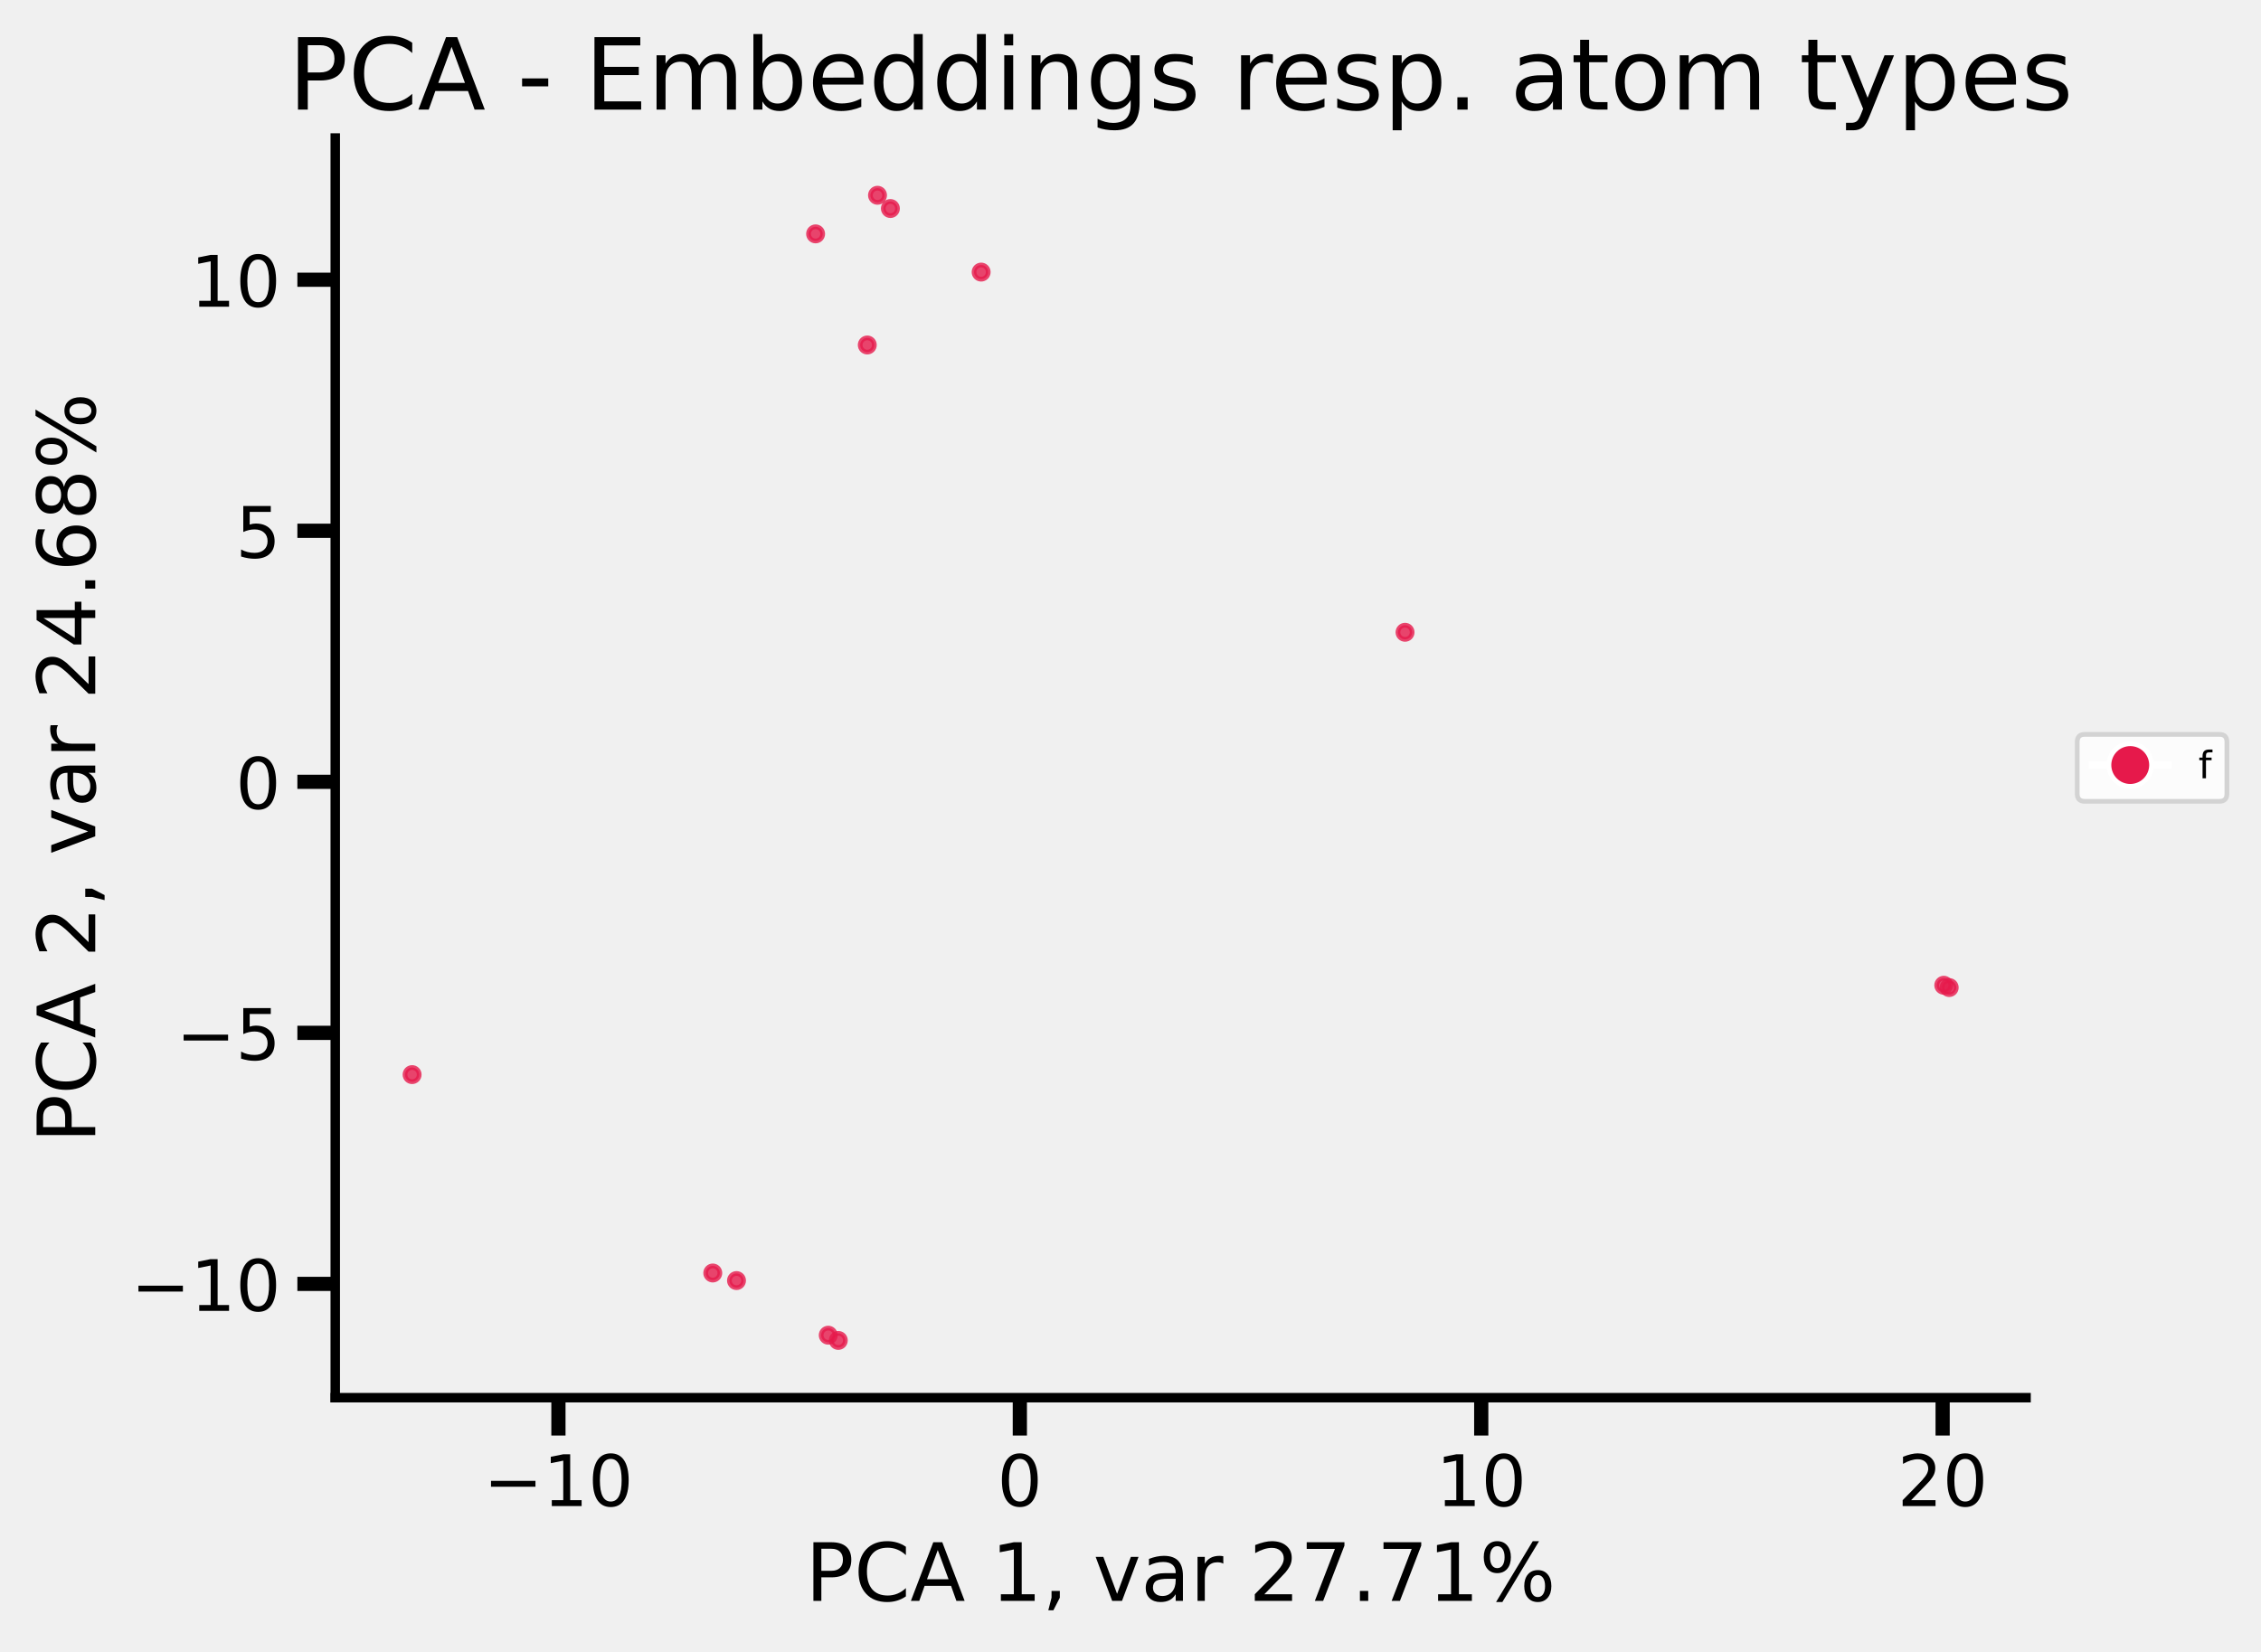
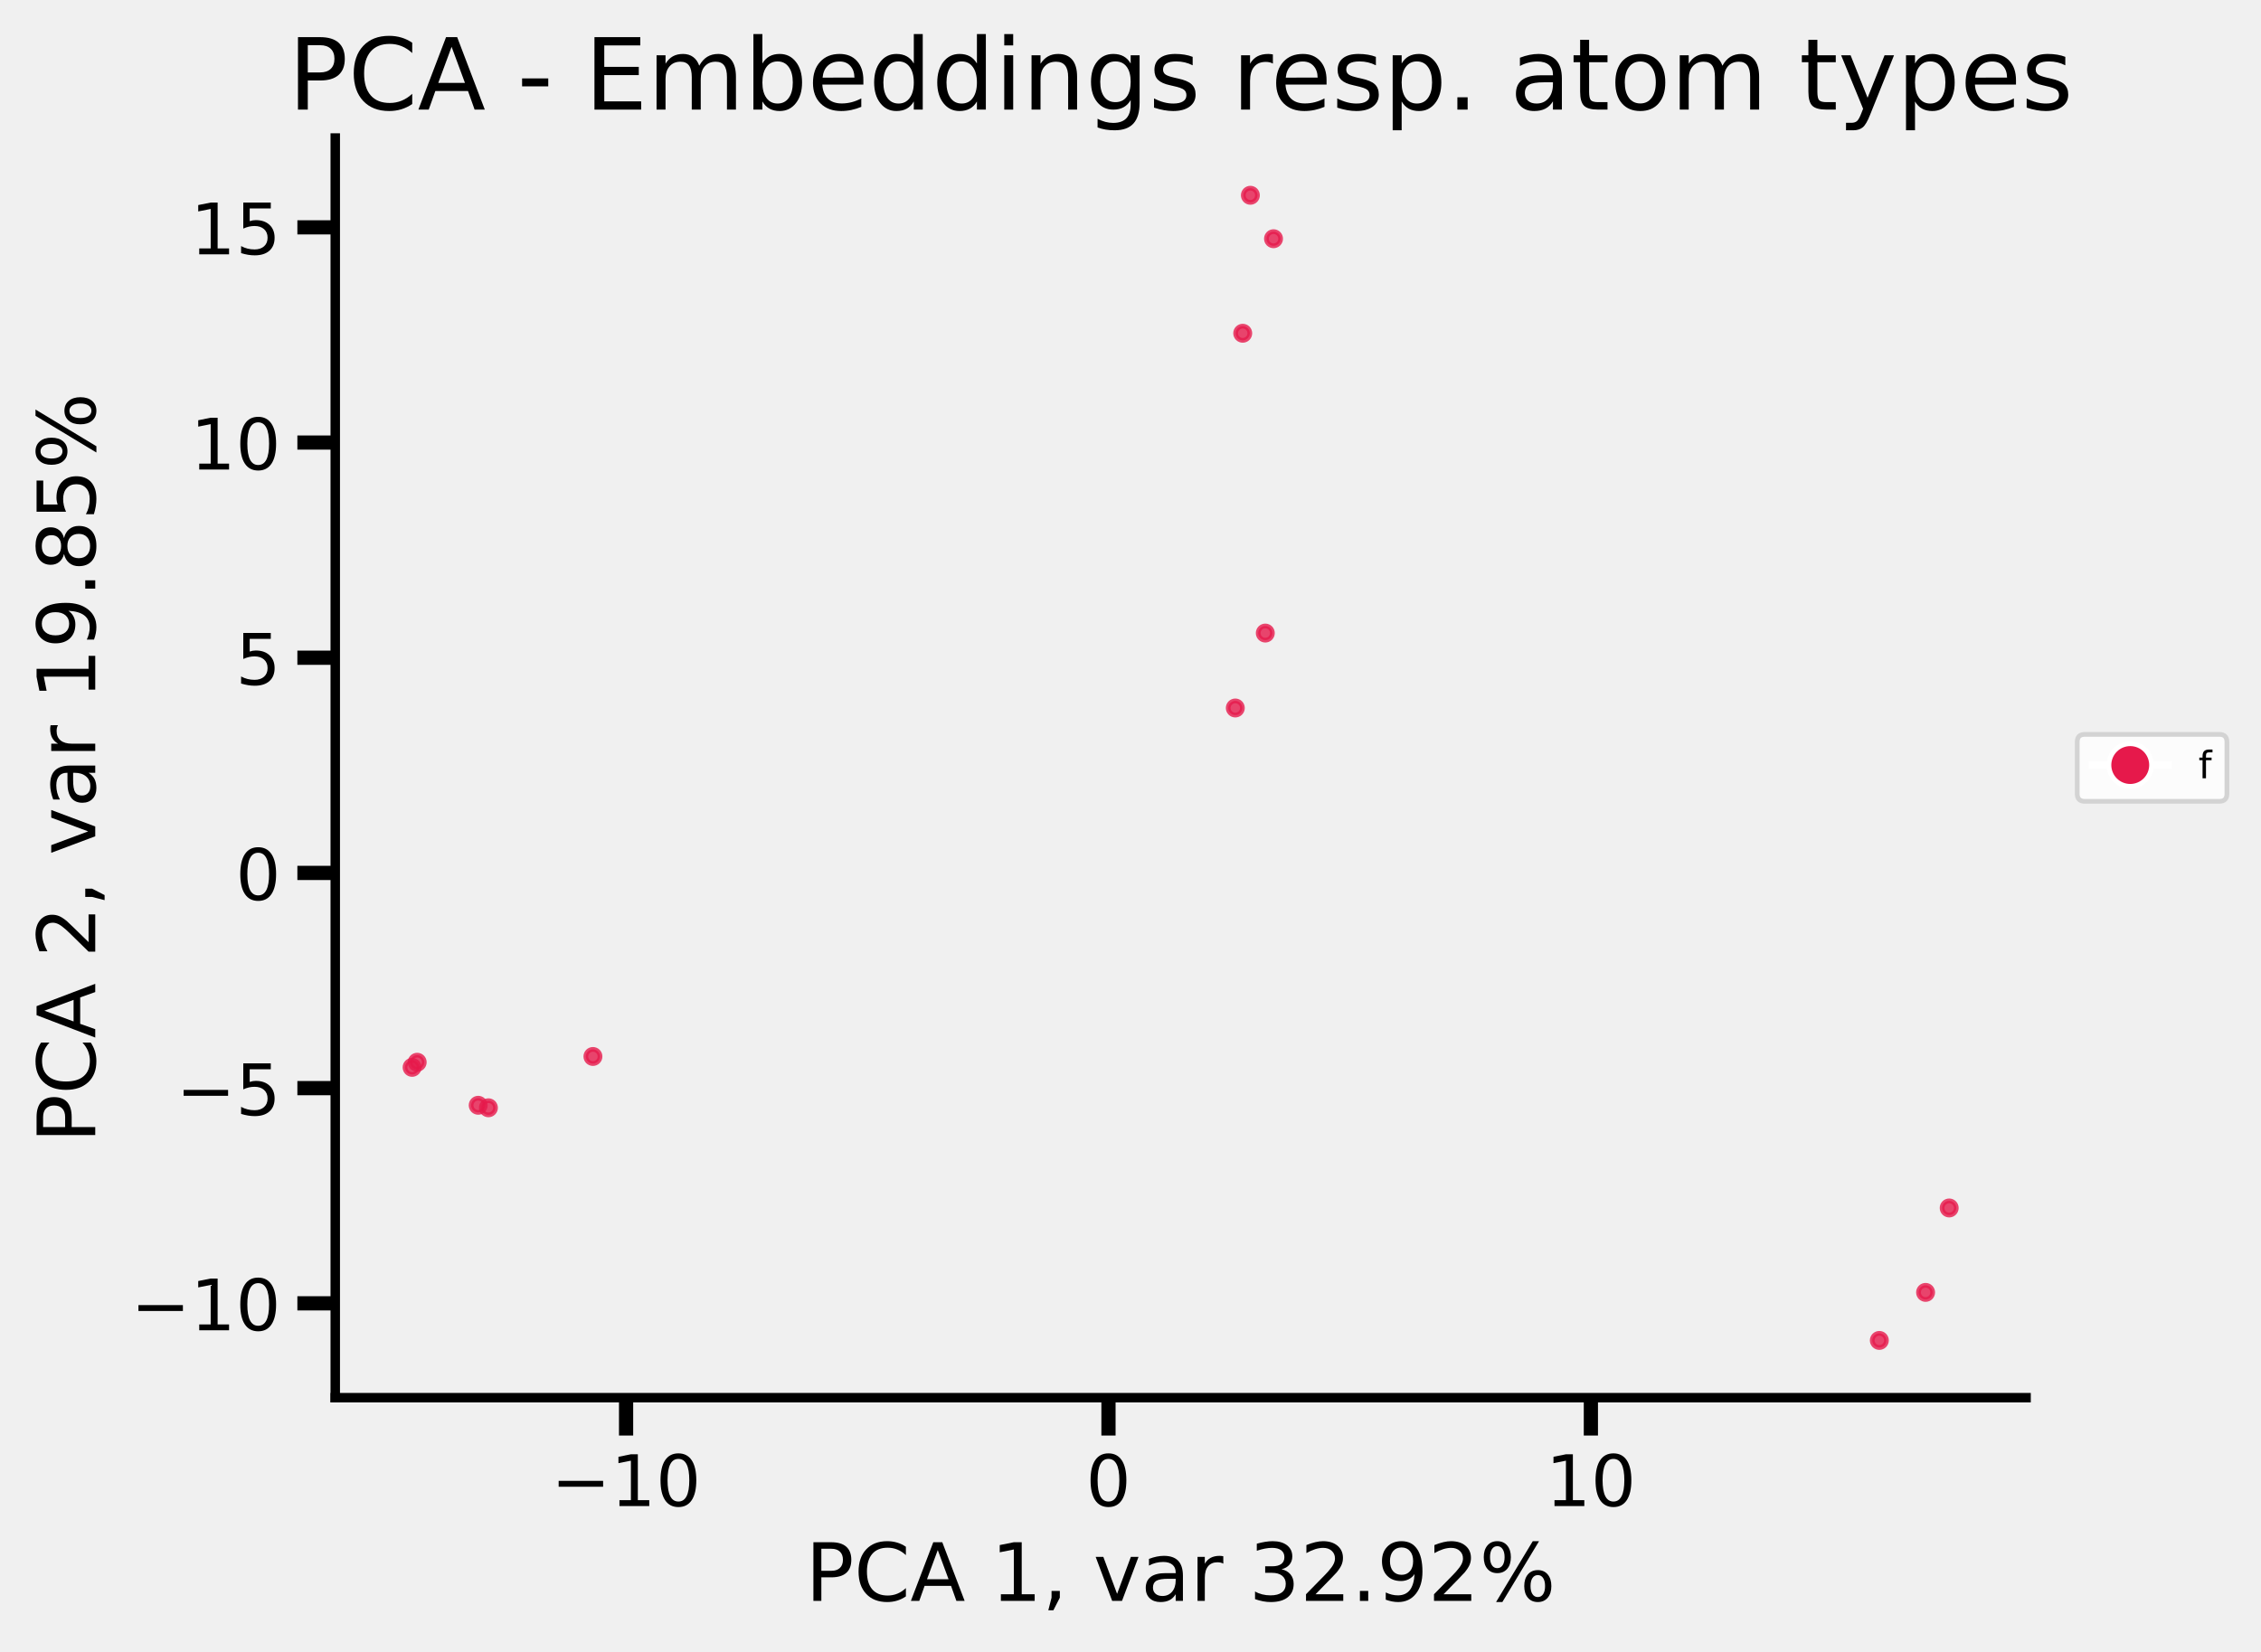
<svg xmlns="http://www.w3.org/2000/svg" xmlns:xlink="http://www.w3.org/1999/xlink" width="477.555pt" height="348.939pt" viewBox="0 0 477.555 348.939" version="1.1">
  <defs>
    <style type="text/css">*{stroke-linejoin: round; stroke-linecap: butt}</style>
  </defs>
  <g id="figure_1">
    <g id="patch_1">
      <path d="M 0 348.939  L 477.555 348.939  L 477.555 -0  L 0 -0  L 0 348.939  z " style="fill: none" />
    </g>
    <g id="axes_1">
      <g id="patch_2">
        <path d="M 70.81 295.269  L 427.93 295.269  L 427.93 29.157  L 70.81 29.157  L 70.81 295.269  z " style="fill: none" />
      </g>
      <g id="PathCollection_1">
        <defs>
-           <path id="C0_0_a0adb0c48f" d="M 0 1.5  C 0.398 1.5 0.779 1.342 1.061 1.061  C 1.342 0.779 1.5 0.398 1.5 -0  C 1.5 -0.398 1.342 -0.779 1.061 -1.061  C 0.779 -1.342 0.398 -1.5 0 -1.5  C -0.398 -1.5 -0.779 -1.342 -1.061 -1.061  C -1.342 -0.779 -1.5 -0.398 -1.5 0  C -1.5 0.398 -1.342 0.779 -1.061 1.061  C -0.779 1.342 -0.398 1.5 0 1.5  z " />
+           <path id="C0_0_93920f20cc" d="M 0 1.5  C 0.398 1.5 0.779 1.342 1.061 1.061  C 1.342 0.779 1.5 0.398 1.5 -0  C 1.5 -0.398 1.342 -0.779 1.061 -1.061  C 0.779 -1.342 0.398 -1.5 0 -1.5  C -0.398 -1.5 -0.779 -1.342 -1.061 -1.061  C -1.342 -0.779 -1.5 -0.398 -1.5 0  C -1.5 0.398 -1.342 0.779 -1.061 1.061  C -0.779 1.342 -0.398 1.5 0 1.5  z " />
        </defs>
-         <g clip-path="url(#p33f10578da)">
-           <use xlink:href="#C0_0_a0adb0c48f" x="185.342" y="41.253" style="fill: #e6194b; fill-opacity: 0.8; stroke: #e6194b; stroke-opacity: 0.8" />
-         </g>
-         <g clip-path="url(#p33f10578da)">
-           <use xlink:href="#C0_0_a0adb0c48f" x="183.181" y="72.881" style="fill: #e6194b; fill-opacity: 0.8; stroke: #e6194b; stroke-opacity: 0.8" />
-         </g>
-         <g clip-path="url(#p33f10578da)">
-           <use xlink:href="#C0_0_a0adb0c48f" x="188.065" y="44.053" style="fill: #e6194b; fill-opacity: 0.8; stroke: #e6194b; stroke-opacity: 0.8" />
-         </g>
-         <g clip-path="url(#p33f10578da)">
-           <use xlink:href="#C0_0_a0adb0c48f" x="207.231" y="57.481" style="fill: #e6194b; fill-opacity: 0.8; stroke: #e6194b; stroke-opacity: 0.8" />
-         </g>
-         <g clip-path="url(#p33f10578da)">
-           <use xlink:href="#C0_0_a0adb0c48f" x="410.551" y="208.142" style="fill: #e6194b; fill-opacity: 0.8; stroke: #e6194b; stroke-opacity: 0.8" />
-         </g>
-         <g clip-path="url(#p33f10578da)">
-           <use xlink:href="#C0_0_a0adb0c48f" x="174.938" y="282.071" style="fill: #e6194b; fill-opacity: 0.8; stroke: #e6194b; stroke-opacity: 0.8" />
-         </g>
-         <g clip-path="url(#p33f10578da)">
-           <use xlink:href="#C0_0_a0adb0c48f" x="150.547" y="268.931" style="fill: #e6194b; fill-opacity: 0.8; stroke: #e6194b; stroke-opacity: 0.8" />
-         </g>
-         <g clip-path="url(#p33f10578da)">
-           <use xlink:href="#C0_0_a0adb0c48f" x="296.766" y="133.573" style="fill: #e6194b; fill-opacity: 0.8; stroke: #e6194b; stroke-opacity: 0.8" />
-         </g>
-         <g clip-path="url(#p33f10578da)">
-           <use xlink:href="#C0_0_a0adb0c48f" x="87.043" y="227.02" style="fill: #e6194b; fill-opacity: 0.8; stroke: #e6194b; stroke-opacity: 0.8" />
-         </g>
-         <g clip-path="url(#p33f10578da)">
-           <use xlink:href="#C0_0_a0adb0c48f" x="172.267" y="49.408" style="fill: #e6194b; fill-opacity: 0.8; stroke: #e6194b; stroke-opacity: 0.8" />
-         </g>
-         <g clip-path="url(#p33f10578da)">
-           <use xlink:href="#C0_0_a0adb0c48f" x="411.697" y="208.626" style="fill: #e6194b; fill-opacity: 0.8; stroke: #e6194b; stroke-opacity: 0.8" />
-         </g>
-         <g clip-path="url(#p33f10578da)">
-           <use xlink:href="#C0_0_a0adb0c48f" x="177.059" y="283.173" style="fill: #e6194b; fill-opacity: 0.8; stroke: #e6194b; stroke-opacity: 0.8" />
-         </g>
-         <g clip-path="url(#p33f10578da)">
-           <use xlink:href="#C0_0_a0adb0c48f" x="155.559" y="270.529" style="fill: #e6194b; fill-opacity: 0.8; stroke: #e6194b; stroke-opacity: 0.8" />
+         <g clip-path="url(#pbcbe6d1ed0)">
+           <use xlink:href="#C0_0_93920f20cc" x="262.481" y="70.402" style="fill: #e6194b; fill-opacity: 0.8; stroke: #e6194b; stroke-opacity: 0.8" />
+         </g>
+         <g clip-path="url(#pbcbe6d1ed0)">
+           <use xlink:href="#C0_0_93920f20cc" x="267.249" y="133.74" style="fill: #e6194b; fill-opacity: 0.8; stroke: #e6194b; stroke-opacity: 0.8" />
+         </g>
+         <g clip-path="url(#pbcbe6d1ed0)">
+           <use xlink:href="#C0_0_93920f20cc" x="264.098" y="41.253" style="fill: #e6194b; fill-opacity: 0.8; stroke: #e6194b; stroke-opacity: 0.8" />
+         </g>
+         <g clip-path="url(#pbcbe6d1ed0)">
+           <use xlink:href="#C0_0_93920f20cc" x="268.985" y="50.431" style="fill: #e6194b; fill-opacity: 0.8; stroke: #e6194b; stroke-opacity: 0.8" />
+         </g>
+         <g clip-path="url(#pbcbe6d1ed0)">
+           <use xlink:href="#C0_0_93920f20cc" x="411.697" y="255.192" style="fill: #e6194b; fill-opacity: 0.8; stroke: #e6194b; stroke-opacity: 0.8" />
+         </g>
+         <g clip-path="url(#pbcbe6d1ed0)">
+           <use xlink:href="#C0_0_93920f20cc" x="101.003" y="233.498" style="fill: #e6194b; fill-opacity: 0.8; stroke: #e6194b; stroke-opacity: 0.8" />
+         </g>
+         <g clip-path="url(#pbcbe6d1ed0)">
+           <use xlink:href="#C0_0_93920f20cc" x="87.043" y="225.488" style="fill: #e6194b; fill-opacity: 0.8; stroke: #e6194b; stroke-opacity: 0.8" />
+         </g>
+         <g clip-path="url(#pbcbe6d1ed0)">
+           <use xlink:href="#C0_0_93920f20cc" x="396.942" y="283.173" style="fill: #e6194b; fill-opacity: 0.8; stroke: #e6194b; stroke-opacity: 0.8" />
+         </g>
+         <g clip-path="url(#pbcbe6d1ed0)">
+           <use xlink:href="#C0_0_93920f20cc" x="125.236" y="223.188" style="fill: #e6194b; fill-opacity: 0.8; stroke: #e6194b; stroke-opacity: 0.8" />
+         </g>
+         <g clip-path="url(#pbcbe6d1ed0)">
+           <use xlink:href="#C0_0_93920f20cc" x="260.915" y="149.567" style="fill: #e6194b; fill-opacity: 0.8; stroke: #e6194b; stroke-opacity: 0.8" />
+         </g>
+         <g clip-path="url(#pbcbe6d1ed0)">
+           <use xlink:href="#C0_0_93920f20cc" x="406.71" y="273.027" style="fill: #e6194b; fill-opacity: 0.8; stroke: #e6194b; stroke-opacity: 0.8" />
+         </g>
+         <g clip-path="url(#pbcbe6d1ed0)">
+           <use xlink:href="#C0_0_93920f20cc" x="103.16" y="234.026" style="fill: #e6194b; fill-opacity: 0.8; stroke: #e6194b; stroke-opacity: 0.8" />
+         </g>
+         <g clip-path="url(#pbcbe6d1ed0)">
+           <use xlink:href="#C0_0_93920f20cc" x="88.116" y="224.408" style="fill: #e6194b; fill-opacity: 0.8; stroke: #e6194b; stroke-opacity: 0.8" />
        </g>
      </g>
      <g id="matplotlib.axis_1">
        <g id="xtick_1">
          <g id="line2d_1">
            <defs>
-               <path id="m160eec9176" d="M 0 0  L 0 8  " style="stroke: #000000; stroke-width: 3" />
-             </defs>
-             <g>
-               <use xlink:href="#m160eec9176" x="117.948" y="295.269" style="stroke: #000000; stroke-width: 3" />
+               <path id="m60c9680dfe" d="M 0 0  L 0 8  " style="stroke: #000000; stroke-width: 3" />
+             </defs>
+             <g>
+               <use xlink:href="#m60c9680dfe" x="132.237" y="295.269" style="stroke: #000000; stroke-width: 3" />
            </g>
          </g>
          <g id="text_1">
-             <g transform="translate(102.1197 318.1664) scale(0.15 -0.15)">
+             <g transform="translate(116.4084 318.1664) scale(0.15 -0.15)">
              <defs>
                <path id="DejaVuSans-2212" d="M 678 2272  L 4684 2272  L 4684 1741  L 678 1741  L 678 2272  z " transform="scale(0.015625)" />
                <path id="DejaVuSans-31" d="M 794 531  L 1825 531  L 1825 4091  L 703 3866  L 703 4441  L 1819 4666  L 2450 4666  L 2450 531  L 3481 531  L 3481 0  L 794 0  L 794 531  z " transform="scale(0.015625)" />
                <path id="DejaVuSans-30" d="M 2034 4250  Q 1547 4250 1301 3770  Q 1056 3291 1056 2328  Q 1056 1369 1301 889  Q 1547 409 2034 409  Q 2525 409 2770 889  Q 3016 1369 3016 2328  Q 3016 3291 2770 3770  Q 2525 4250 2034 4250  z M 2034 4750  Q 2819 4750 3233 4129  Q 3647 3509 3647 2328  Q 3647 1150 3233 529  Q 2819 -91 2034 -91  Q 1250 -91 836 529  Q 422 1150 422 2328  Q 422 3509 836 4129  Q 1250 4750 2034 4750  z " transform="scale(0.015625)" />
              </defs>
              <use xlink:href="#DejaVuSans-2212" />
              <use xlink:href="#DejaVuSans-31" x="83.789" />
              <use xlink:href="#DejaVuSans-30" x="147.412" />
            </g>
          </g>
        </g>
        <g id="xtick_2">
          <g id="line2d_2">
            <g>
-               <use xlink:href="#m160eec9176" x="215.404" y="295.269" style="stroke: #000000; stroke-width: 3" />
+               <use xlink:href="#m60c9680dfe" x="234.126" y="295.269" style="stroke: #000000; stroke-width: 3" />
            </g>
          </g>
          <g id="text_2">
-             <g transform="translate(210.6317 318.1664) scale(0.15 -0.15)">
+             <g transform="translate(229.3539 318.1664) scale(0.15 -0.15)">
              <use xlink:href="#DejaVuSans-30" />
            </g>
          </g>
        </g>
        <g id="xtick_3">
          <g id="line2d_3">
            <g>
-               <use xlink:href="#m160eec9176" x="312.859" y="295.269" style="stroke: #000000; stroke-width: 3" />
+               <use xlink:href="#m60c9680dfe" x="336.015" y="295.269" style="stroke: #000000; stroke-width: 3" />
            </g>
          </g>
          <g id="text_3">
-             <g transform="translate(303.3153 318.1664) scale(0.15 -0.15)">
+             <g transform="translate(326.4708 318.1664) scale(0.15 -0.15)">
              <use xlink:href="#DejaVuSans-31" />
              <use xlink:href="#DejaVuSans-30" x="63.623" />
            </g>
          </g>
        </g>
-         <g id="xtick_4">
-           <g id="line2d_4">
-             <g>
-               <use xlink:href="#m160eec9176" x="410.314" y="295.269" style="stroke: #000000; stroke-width: 3" />
-             </g>
-           </g>
-           <g id="text_4">
-             <g transform="translate(400.7706 318.1664) scale(0.15 -0.15)">
-               <defs>
-                 <path id="DejaVuSans-32" d="M 1228 531  L 3431 531  L 3431 0  L 469 0  L 469 531  Q 828 903 1448 1529  Q 2069 2156 2228 2338  Q 2531 2678 2651 2914  Q 2772 3150 2772 3378  Q 2772 3750 2511 3984  Q 2250 4219 1831 4219  Q 1534 4219 1204 4116  Q 875 4013 500 3803  L 500 4441  Q 881 4594 1212 4672  Q 1544 4750 1819 4750  Q 2544 4750 2975 4387  Q 3406 4025 3406 3419  Q 3406 3131 3298 2873  Q 3191 2616 2906 2266  Q 2828 2175 2409 1742  Q 1991 1309 1228 531  z " transform="scale(0.015625)" />
-               </defs>
-               <use xlink:href="#DejaVuSans-32" />
-               <use xlink:href="#DejaVuSans-30" x="63.623" />
-             </g>
-           </g>
-         </g>
-         <g id="text_5">
+         <g id="text_4">
          <g transform="translate(170.1366 338.2033) scale(0.17 -0.17)">
            <defs>
              <path id="DejaVuSans-50" d="M 1259 4147  L 1259 2394  L 2053 2394  Q 2494 2394 2734 2622  Q 2975 2850 2975 3272  Q 2975 3691 2734 3919  Q 2494 4147 2053 4147  L 1259 4147  z M 628 4666  L 2053 4666  Q 2838 4666 3239 4311  Q 3641 3956 3641 3272  Q 3641 2581 3239 2228  Q 2838 1875 2053 1875  L 1259 1875  L 1259 0  L 628 0  L 628 4666  z " transform="scale(0.015625)" />
              <path id="DejaVuSans-43" d="M 4122 4306  L 4122 3641  Q 3803 3938 3442 4084  Q 3081 4231 2675 4231  Q 1875 4231 1450 3742  Q 1025 3253 1025 2328  Q 1025 1406 1450 917  Q 1875 428 2675 428  Q 3081 428 3442 575  Q 3803 722 4122 1019  L 4122 359  Q 3791 134 3420 21  Q 3050 -91 2638 -91  Q 1578 -91 968 557  Q 359 1206 359 2328  Q 359 3453 968 4101  Q 1578 4750 2638 4750  Q 3056 4750 3426 4639  Q 3797 4528 4122 4306  z " transform="scale(0.015625)" />
              <path id="DejaVuSans-41" d="M 2188 4044  L 1331 1722  L 3047 1722  L 2188 4044  z M 1831 4666  L 2547 4666  L 4325 0  L 3669 0  L 3244 1197  L 1141 1197  L 716 0  L 50 0  L 1831 4666  z " transform="scale(0.015625)" />
              <path id="DejaVuSans-20" transform="scale(0.015625)" />
              <path id="DejaVuSans-2c" d="M 750 794  L 1409 794  L 1409 256  L 897 -744  L 494 -744  L 750 256  L 750 794  z " transform="scale(0.015625)" />
              <path id="DejaVuSans-76" d="M 191 3500  L 800 3500  L 1894 563  L 2988 3500  L 3597 3500  L 2284 0  L 1503 0  L 191 3500  z " transform="scale(0.015625)" />
              <path id="DejaVuSans-61" d="M 2194 1759  Q 1497 1759 1228 1600  Q 959 1441 959 1056  Q 959 750 1161 570  Q 1363 391 1709 391  Q 2188 391 2477 730  Q 2766 1069 2766 1631  L 2766 1759  L 2194 1759  z M 3341 1997  L 3341 0  L 2766 0  L 2766 531  Q 2569 213 2275 61  Q 1981 -91 1556 -91  Q 1019 -91 701 211  Q 384 513 384 1019  Q 384 1609 779 1909  Q 1175 2209 1959 2209  L 2766 2209  L 2766 2266  Q 2766 2663 2505 2880  Q 2244 3097 1772 3097  Q 1472 3097 1187 3025  Q 903 2953 641 2809  L 641 3341  Q 956 3463 1253 3523  Q 1550 3584 1831 3584  Q 2591 3584 2966 3190  Q 3341 2797 3341 1997  z " transform="scale(0.015625)" />
              <path id="DejaVuSans-72" d="M 2631 2963  Q 2534 3019 2420 3045  Q 2306 3072 2169 3072  Q 1681 3072 1420 2755  Q 1159 2438 1159 1844  L 1159 0  L 581 0  L 581 3500  L 1159 3500  L 1159 2956  Q 1341 3275 1631 3429  Q 1922 3584 2338 3584  Q 2397 3584 2469 3576  Q 2541 3569 2628 3553  L 2631 2963  z " transform="scale(0.015625)" />
-               <path id="DejaVuSans-37" d="M 525 4666  L 3525 4666  L 3525 4397  L 1831 0  L 1172 0  L 2766 4134  L 525 4134  L 525 4666  z " transform="scale(0.015625)" />
+               <path id="DejaVuSans-33" d="M 2597 2516  Q 3050 2419 3304 2112  Q 3559 1806 3559 1356  Q 3559 666 3084 287  Q 2609 -91 1734 -91  Q 1441 -91 1130 -33  Q 819 25 488 141  L 488 750  Q 750 597 1062 519  Q 1375 441 1716 441  Q 2309 441 2620 675  Q 2931 909 2931 1356  Q 2931 1769 2642 2001  Q 2353 2234 1838 2234  L 1294 2234  L 1294 2753  L 1863 2753  Q 2328 2753 2575 2939  Q 2822 3125 2822 3475  Q 2822 3834 2567 4026  Q 2313 4219 1838 4219  Q 1578 4219 1281 4162  Q 984 4106 628 3988  L 628 4550  Q 988 4650 1302 4700  Q 1616 4750 1894 4750  Q 2613 4750 3031 4423  Q 3450 4097 3450 3541  Q 3450 3153 3228 2886  Q 3006 2619 2597 2516  z " transform="scale(0.015625)" />
+               <path id="DejaVuSans-32" d="M 1228 531  L 3431 531  L 3431 0  L 469 0  L 469 531  Q 828 903 1448 1529  Q 2069 2156 2228 2338  Q 2531 2678 2651 2914  Q 2772 3150 2772 3378  Q 2772 3750 2511 3984  Q 2250 4219 1831 4219  Q 1534 4219 1204 4116  Q 875 4013 500 3803  L 500 4441  Q 881 4594 1212 4672  Q 1544 4750 1819 4750  Q 2544 4750 2975 4387  Q 3406 4025 3406 3419  Q 3406 3131 3298 2873  Q 3191 2616 2906 2266  Q 2828 2175 2409 1742  Q 1991 1309 1228 531  z " transform="scale(0.015625)" />
              <path id="DejaVuSans-2e" d="M 684 794  L 1344 794  L 1344 0  L 684 0  L 684 794  z " transform="scale(0.015625)" />
+               <path id="DejaVuSans-39" d="M 703 97  L 703 672  Q 941 559 1184 500  Q 1428 441 1663 441  Q 2288 441 2617 861  Q 2947 1281 2994 2138  Q 2813 1869 2534 1725  Q 2256 1581 1919 1581  Q 1219 1581 811 2004  Q 403 2428 403 3163  Q 403 3881 828 4315  Q 1253 4750 1959 4750  Q 2769 4750 3195 4129  Q 3622 3509 3622 2328  Q 3622 1225 3098 567  Q 2575 -91 1691 -91  Q 1453 -91 1209 -44  Q 966 3 703 97  z M 1959 2075  Q 2384 2075 2632 2365  Q 2881 2656 2881 3163  Q 2881 3666 2632 3958  Q 2384 4250 1959 4250  Q 1534 4250 1286 3958  Q 1038 3666 1038 3163  Q 1038 2656 1286 2365  Q 1534 2075 1959 2075  z " transform="scale(0.015625)" />
              <path id="DejaVuSans-25" d="M 4653 2053  Q 4381 2053 4226 1822  Q 4072 1591 4072 1178  Q 4072 772 4226 539  Q 4381 306 4653 306  Q 4919 306 5073 539  Q 5228 772 5228 1178  Q 5228 1588 5073 1820  Q 4919 2053 4653 2053  z M 4653 2450  Q 5147 2450 5437 2106  Q 5728 1763 5728 1178  Q 5728 594 5436 251  Q 5144 -91 4653 -91  Q 4153 -91 3862 251  Q 3572 594 3572 1178  Q 3572 1766 3864 2108  Q 4156 2450 4653 2450  z M 1428 4353  Q 1159 4353 1004 4120  Q 850 3888 850 3481  Q 850 3069 1003 2837  Q 1156 2606 1428 2606  Q 1700 2606 1854 2837  Q 2009 3069 2009 3481  Q 2009 3884 1853 4118  Q 1697 4353 1428 4353  z M 4250 4750  L 4750 4750  L 1831 -91  L 1331 -91  L 4250 4750  z M 1428 4750  Q 1922 4750 2215 4408  Q 2509 4066 2509 3481  Q 2509 2891 2217 2550  Q 1925 2209 1428 2209  Q 931 2209 642 2551  Q 353 2894 353 3481  Q 353 4063 643 4406  Q 934 4750 1428 4750  z " transform="scale(0.015625)" />
            </defs>
            <use xlink:href="#DejaVuSans-50" />
            <use xlink:href="#DejaVuSans-43" x="60.303" />
            <use xlink:href="#DejaVuSans-41" x="130.127" />
            <use xlink:href="#DejaVuSans-20" x="198.535" />
            <use xlink:href="#DejaVuSans-31" x="230.322" />
            <use xlink:href="#DejaVuSans-2c" x="293.945" />
            <use xlink:href="#DejaVuSans-20" x="325.732" />
            <use xlink:href="#DejaVuSans-76" x="357.52" />
            <use xlink:href="#DejaVuSans-61" x="416.699" />
            <use xlink:href="#DejaVuSans-72" x="477.979" />
            <use xlink:href="#DejaVuSans-20" x="519.092" />
-             <use xlink:href="#DejaVuSans-32" x="550.879" />
-             <use xlink:href="#DejaVuSans-37" x="614.502" />
+             <use xlink:href="#DejaVuSans-33" x="550.879" />
+             <use xlink:href="#DejaVuSans-32" x="614.502" />
            <use xlink:href="#DejaVuSans-2e" x="678.125" />
-             <use xlink:href="#DejaVuSans-37" x="709.912" />
-             <use xlink:href="#DejaVuSans-31" x="773.535" />
+             <use xlink:href="#DejaVuSans-39" x="709.912" />
+             <use xlink:href="#DejaVuSans-32" x="773.535" />
            <use xlink:href="#DejaVuSans-25" x="837.158" />
          </g>
        </g>
      </g>
      <g id="matplotlib.axis_2">
        <g id="ytick_1">
-           <g id="line2d_5">
-             <defs>
-               <path id="m84ece3de0c" d="M 0 0  L -8 0  " style="stroke: #000000; stroke-width: 3" />
-             </defs>
-             <g>
-               <use xlink:href="#m84ece3de0c" x="70.81" y="271.235" style="stroke: #000000; stroke-width: 3" />
-             </g>
-           </g>
-           <g id="text_6">
-             <g transform="translate(27.65281 276.934) scale(0.15 -0.15)">
+           <g id="line2d_4">
+             <defs>
+               <path id="mea19ecec7b" d="M 0 0  L -8 0  " style="stroke: #000000; stroke-width: 3" />
+             </defs>
+             <g>
+               <use xlink:href="#mea19ecec7b" x="70.81" y="275.338" style="stroke: #000000; stroke-width: 3" />
+             </g>
+           </g>
+           <g id="text_5">
+             <g transform="translate(27.65281 281.0364) scale(0.15 -0.15)">
              <use xlink:href="#DejaVuSans-2212" />
              <use xlink:href="#DejaVuSans-31" x="83.789" />
              <use xlink:href="#DejaVuSans-30" x="147.412" />
            </g>
          </g>
        </g>
        <g id="ytick_2">
-           <g id="line2d_6">
-             <g>
-               <use xlink:href="#m84ece3de0c" x="70.81" y="218.2" style="stroke: #000000; stroke-width: 3" />
-             </g>
-           </g>
-           <g id="text_7">
-             <g transform="translate(37.19656 223.8988) scale(0.15 -0.15)">
+           <g id="line2d_5">
+             <g>
+               <use xlink:href="#mea19ecec7b" x="70.81" y="229.876" style="stroke: #000000; stroke-width: 3" />
+             </g>
+           </g>
+           <g id="text_6">
+             <g transform="translate(37.19656 235.575) scale(0.15 -0.15)">
              <defs>
                <path id="DejaVuSans-35" d="M 691 4666  L 3169 4666  L 3169 4134  L 1269 4134  L 1269 2991  Q 1406 3038 1543 3061  Q 1681 3084 1819 3084  Q 2600 3084 3056 2656  Q 3513 2228 3513 1497  Q 3513 744 3044 326  Q 2575 -91 1722 -91  Q 1428 -91 1123 -41  Q 819 9 494 109  L 494 744  Q 775 591 1075 516  Q 1375 441 1709 441  Q 2250 441 2565 725  Q 2881 1009 2881 1497  Q 2881 1984 2565 2268  Q 2250 2553 1709 2553  Q 1456 2553 1204 2497  Q 953 2441 691 2322  L 691 4666  z " transform="scale(0.015625)" />
              </defs>
              <use xlink:href="#DejaVuSans-2212" />
              <use xlink:href="#DejaVuSans-35" x="83.789" />
            </g>
          </g>
        </g>
        <g id="ytick_3">
+           <g id="line2d_6">
+             <g>
+               <use xlink:href="#mea19ecec7b" x="70.81" y="184.415" style="stroke: #000000; stroke-width: 3" />
+             </g>
+           </g>
+           <g id="text_7">
+             <g transform="translate(49.76609 190.1136) scale(0.15 -0.15)">
+               <use xlink:href="#DejaVuSans-30" />
+             </g>
+           </g>
+         </g>
+         <g id="ytick_4">
          <g id="line2d_7">
            <g>
-               <use xlink:href="#m84ece3de0c" x="70.81" y="165.165" style="stroke: #000000; stroke-width: 3" />
+               <use xlink:href="#mea19ecec7b" x="70.81" y="138.953" style="stroke: #000000; stroke-width: 3" />
            </g>
          </g>
          <g id="text_8">
-             <g transform="translate(49.76609 170.8636) scale(0.15 -0.15)">
-               <use xlink:href="#DejaVuSans-30" />
-             </g>
-           </g>
-         </g>
-         <g id="ytick_4">
+             <g transform="translate(49.76609 144.6521) scale(0.15 -0.15)">
+               <use xlink:href="#DejaVuSans-35" />
+             </g>
+           </g>
+         </g>
+         <g id="ytick_5">
          <g id="line2d_8">
            <g>
-               <use xlink:href="#m84ece3de0c" x="70.81" y="112.13" style="stroke: #000000; stroke-width: 3" />
+               <use xlink:href="#mea19ecec7b" x="70.81" y="93.492" style="stroke: #000000; stroke-width: 3" />
            </g>
          </g>
          <g id="text_9">
-             <g transform="translate(49.76609 117.8284) scale(0.15 -0.15)">
-               <use xlink:href="#DejaVuSans-35" />
-             </g>
-           </g>
-         </g>
-         <g id="ytick_5">
-           <g id="line2d_9">
-             <g>
-               <use xlink:href="#m84ece3de0c" x="70.81" y="59.094" style="stroke: #000000; stroke-width: 3" />
-             </g>
-           </g>
-           <g id="text_10">
-             <g transform="translate(40.22234 64.79321) scale(0.15 -0.15)">
+             <g transform="translate(40.22234 99.19069) scale(0.15 -0.15)">
              <use xlink:href="#DejaVuSans-31" />
              <use xlink:href="#DejaVuSans-30" x="63.623" />
            </g>
          </g>
        </g>
+         <g id="ytick_6">
+           <g id="line2d_9">
+             <g>
+               <use xlink:href="#mea19ecec7b" x="70.81" y="48.03" style="stroke: #000000; stroke-width: 3" />
+             </g>
+           </g>
+           <g id="text_10">
+             <g transform="translate(40.22234 53.72925) scale(0.15 -0.15)">
+               <use xlink:href="#DejaVuSans-31" />
+               <use xlink:href="#DejaVuSans-35" x="63.623" />
+             </g>
+           </g>
+         </g>
        <g id="text_11">
          <g transform="translate(20.11734 241.446) rotate(-90) scale(0.17 -0.17)">
            <defs>
-               <path id="DejaVuSans-34" d="M 2419 4116  L 825 1625  L 2419 1625  L 2419 4116  z M 2253 4666  L 3047 4666  L 3047 1625  L 3713 1625  L 3713 1100  L 3047 1100  L 3047 0  L 2419 0  L 2419 1100  L 313 1100  L 313 1709  L 2253 4666  z " transform="scale(0.015625)" />
-               <path id="DejaVuSans-36" d="M 2113 2584  Q 1688 2584 1439 2293  Q 1191 2003 1191 1497  Q 1191 994 1439 701  Q 1688 409 2113 409  Q 2538 409 2786 701  Q 3034 994 3034 1497  Q 3034 2003 2786 2293  Q 2538 2584 2113 2584  z M 3366 4563  L 3366 3988  Q 3128 4100 2886 4159  Q 2644 4219 2406 4219  Q 1781 4219 1451 3797  Q 1122 3375 1075 2522  Q 1259 2794 1537 2939  Q 1816 3084 2150 3084  Q 2853 3084 3261 2657  Q 3669 2231 3669 1497  Q 3669 778 3244 343  Q 2819 -91 2113 -91  Q 1303 -91 875 529  Q 447 1150 447 2328  Q 447 3434 972 4092  Q 1497 4750 2381 4750  Q 2619 4750 2861 4703  Q 3103 4656 3366 4563  z " transform="scale(0.015625)" />
              <path id="DejaVuSans-38" d="M 2034 2216  Q 1584 2216 1326 1975  Q 1069 1734 1069 1313  Q 1069 891 1326 650  Q 1584 409 2034 409  Q 2484 409 2743 651  Q 3003 894 3003 1313  Q 3003 1734 2745 1975  Q 2488 2216 2034 2216  z M 1403 2484  Q 997 2584 770 2862  Q 544 3141 544 3541  Q 544 4100 942 4425  Q 1341 4750 2034 4750  Q 2731 4750 3128 4425  Q 3525 4100 3525 3541  Q 3525 3141 3298 2862  Q 3072 2584 2669 2484  Q 3125 2378 3379 2068  Q 3634 1759 3634 1313  Q 3634 634 3220 271  Q 2806 -91 2034 -91  Q 1263 -91 848 271  Q 434 634 434 1313  Q 434 1759 690 2068  Q 947 2378 1403 2484  z M 1172 3481  Q 1172 3119 1398 2916  Q 1625 2713 2034 2713  Q 2441 2713 2670 2916  Q 2900 3119 2900 3481  Q 2900 3844 2670 4047  Q 2441 4250 2034 4250  Q 1625 4250 1398 4047  Q 1172 3844 1172 3481  z " transform="scale(0.015625)" />
            </defs>
            <use xlink:href="#DejaVuSans-50" />
            <use xlink:href="#DejaVuSans-43" x="60.303" />
            <use xlink:href="#DejaVuSans-41" x="130.127" />
            <use xlink:href="#DejaVuSans-20" x="198.535" />
            <use xlink:href="#DejaVuSans-32" x="230.322" />
            <use xlink:href="#DejaVuSans-2c" x="293.945" />
            <use xlink:href="#DejaVuSans-20" x="325.732" />
            <use xlink:href="#DejaVuSans-76" x="357.52" />
            <use xlink:href="#DejaVuSans-61" x="416.699" />
            <use xlink:href="#DejaVuSans-72" x="477.979" />
            <use xlink:href="#DejaVuSans-20" x="519.092" />
-             <use xlink:href="#DejaVuSans-32" x="550.879" />
-             <use xlink:href="#DejaVuSans-34" x="614.502" />
+             <use xlink:href="#DejaVuSans-31" x="550.879" />
+             <use xlink:href="#DejaVuSans-39" x="614.502" />
            <use xlink:href="#DejaVuSans-2e" x="678.125" />
-             <use xlink:href="#DejaVuSans-36" x="709.912" />
-             <use xlink:href="#DejaVuSans-38" x="773.535" />
+             <use xlink:href="#DejaVuSans-38" x="709.912" />
+             <use xlink:href="#DejaVuSans-35" x="773.535" />
            <use xlink:href="#DejaVuSans-25" x="837.158" />
          </g>
        </g>
      </g>
      <g id="patch_3">
        <path d="M 70.81 295.269  L 70.81 29.157  " style="fill: none; stroke: #000000; stroke-width: 2; stroke-linejoin: miter; stroke-linecap: square" />
      </g>
      <g id="patch_4">
        <path d="M 70.81 295.269  L 427.93 295.269  " style="fill: none; stroke: #000000; stroke-width: 2; stroke-linejoin: miter; stroke-linecap: square" />
      </g>
      <g id="text_12">
        <g transform="translate(60.87844 23.15672) scale(0.21 -0.21)">
          <defs>
            <path id="DejaVuSans-2d" d="M 313 2009  L 1997 2009  L 1997 1497  L 313 1497  L 313 2009  z " transform="scale(0.015625)" />
            <path id="DejaVuSans-45" d="M 628 4666  L 3578 4666  L 3578 4134  L 1259 4134  L 1259 2753  L 3481 2753  L 3481 2222  L 1259 2222  L 1259 531  L 3634 531  L 3634 0  L 628 0  L 628 4666  z " transform="scale(0.015625)" />
            <path id="DejaVuSans-6d" d="M 3328 2828  Q 3544 3216 3844 3400  Q 4144 3584 4550 3584  Q 5097 3584 5394 3201  Q 5691 2819 5691 2113  L 5691 0  L 5113 0  L 5113 2094  Q 5113 2597 4934 2840  Q 4756 3084 4391 3084  Q 3944 3084 3684 2787  Q 3425 2491 3425 1978  L 3425 0  L 2847 0  L 2847 2094  Q 2847 2600 2669 2842  Q 2491 3084 2119 3084  Q 1678 3084 1418 2786  Q 1159 2488 1159 1978  L 1159 0  L 581 0  L 581 3500  L 1159 3500  L 1159 2956  Q 1356 3278 1631 3431  Q 1906 3584 2284 3584  Q 2666 3584 2933 3390  Q 3200 3197 3328 2828  z " transform="scale(0.015625)" />
            <path id="DejaVuSans-62" d="M 3116 1747  Q 3116 2381 2855 2742  Q 2594 3103 2138 3103  Q 1681 3103 1420 2742  Q 1159 2381 1159 1747  Q 1159 1113 1420 752  Q 1681 391 2138 391  Q 2594 391 2855 752  Q 3116 1113 3116 1747  z M 1159 2969  Q 1341 3281 1617 3432  Q 1894 3584 2278 3584  Q 2916 3584 3314 3078  Q 3713 2572 3713 1747  Q 3713 922 3314 415  Q 2916 -91 2278 -91  Q 1894 -91 1617 61  Q 1341 213 1159 525  L 1159 0  L 581 0  L 581 4863  L 1159 4863  L 1159 2969  z " transform="scale(0.015625)" />
            <path id="DejaVuSans-65" d="M 3597 1894  L 3597 1613  L 953 1613  Q 991 1019 1311 708  Q 1631 397 2203 397  Q 2534 397 2845 478  Q 3156 559 3463 722  L 3463 178  Q 3153 47 2828 -22  Q 2503 -91 2169 -91  Q 1331 -91 842 396  Q 353 884 353 1716  Q 353 2575 817 3079  Q 1281 3584 2069 3584  Q 2775 3584 3186 3129  Q 3597 2675 3597 1894  z M 3022 2063  Q 3016 2534 2758 2815  Q 2500 3097 2075 3097  Q 1594 3097 1305 2825  Q 1016 2553 972 2059  L 3022 2063  z " transform="scale(0.015625)" />
            <path id="DejaVuSans-64" d="M 2906 2969  L 2906 4863  L 3481 4863  L 3481 0  L 2906 0  L 2906 525  Q 2725 213 2448 61  Q 2172 -91 1784 -91  Q 1150 -91 751 415  Q 353 922 353 1747  Q 353 2572 751 3078  Q 1150 3584 1784 3584  Q 2172 3584 2448 3432  Q 2725 3281 2906 2969  z M 947 1747  Q 947 1113 1208 752  Q 1469 391 1925 391  Q 2381 391 2643 752  Q 2906 1113 2906 1747  Q 2906 2381 2643 2742  Q 2381 3103 1925 3103  Q 1469 3103 1208 2742  Q 947 2381 947 1747  z " transform="scale(0.015625)" />
            <path id="DejaVuSans-69" d="M 603 3500  L 1178 3500  L 1178 0  L 603 0  L 603 3500  z M 603 4863  L 1178 4863  L 1178 4134  L 603 4134  L 603 4863  z " transform="scale(0.015625)" />
            <path id="DejaVuSans-6e" d="M 3513 2113  L 3513 0  L 2938 0  L 2938 2094  Q 2938 2591 2744 2837  Q 2550 3084 2163 3084  Q 1697 3084 1428 2787  Q 1159 2491 1159 1978  L 1159 0  L 581 0  L 581 3500  L 1159 3500  L 1159 2956  Q 1366 3272 1645 3428  Q 1925 3584 2291 3584  Q 2894 3584 3203 3211  Q 3513 2838 3513 2113  z " transform="scale(0.015625)" />
            <path id="DejaVuSans-67" d="M 2906 1791  Q 2906 2416 2648 2759  Q 2391 3103 1925 3103  Q 1463 3103 1205 2759  Q 947 2416 947 1791  Q 947 1169 1205 825  Q 1463 481 1925 481  Q 2391 481 2648 825  Q 2906 1169 2906 1791  z M 3481 434  Q 3481 -459 3084 -895  Q 2688 -1331 1869 -1331  Q 1566 -1331 1297 -1286  Q 1028 -1241 775 -1147  L 775 -588  Q 1028 -725 1275 -790  Q 1522 -856 1778 -856  Q 2344 -856 2625 -561  Q 2906 -266 2906 331  L 2906 616  Q 2728 306 2450 153  Q 2172 0 1784 0  Q 1141 0 747 490  Q 353 981 353 1791  Q 353 2603 747 3093  Q 1141 3584 1784 3584  Q 2172 3584 2450 3431  Q 2728 3278 2906 2969  L 2906 3500  L 3481 3500  L 3481 434  z " transform="scale(0.015625)" />
            <path id="DejaVuSans-73" d="M 2834 3397  L 2834 2853  Q 2591 2978 2328 3040  Q 2066 3103 1784 3103  Q 1356 3103 1142 2972  Q 928 2841 928 2578  Q 928 2378 1081 2264  Q 1234 2150 1697 2047  L 1894 2003  Q 2506 1872 2764 1633  Q 3022 1394 3022 966  Q 3022 478 2636 193  Q 2250 -91 1575 -91  Q 1294 -91 989 -36  Q 684 19 347 128  L 347 722  Q 666 556 975 473  Q 1284 391 1588 391  Q 1994 391 2212 530  Q 2431 669 2431 922  Q 2431 1156 2273 1281  Q 2116 1406 1581 1522  L 1381 1569  Q 847 1681 609 1914  Q 372 2147 372 2553  Q 372 3047 722 3315  Q 1072 3584 1716 3584  Q 2034 3584 2315 3537  Q 2597 3491 2834 3397  z " transform="scale(0.015625)" />
            <path id="DejaVuSans-70" d="M 1159 525  L 1159 -1331  L 581 -1331  L 581 3500  L 1159 3500  L 1159 2969  Q 1341 3281 1617 3432  Q 1894 3584 2278 3584  Q 2916 3584 3314 3078  Q 3713 2572 3713 1747  Q 3713 922 3314 415  Q 2916 -91 2278 -91  Q 1894 -91 1617 61  Q 1341 213 1159 525  z M 3116 1747  Q 3116 2381 2855 2742  Q 2594 3103 2138 3103  Q 1681 3103 1420 2742  Q 1159 2381 1159 1747  Q 1159 1113 1420 752  Q 1681 391 2138 391  Q 2594 391 2855 752  Q 3116 1113 3116 1747  z " transform="scale(0.015625)" />
            <path id="DejaVuSans-74" d="M 1172 4494  L 1172 3500  L 2356 3500  L 2356 3053  L 1172 3053  L 1172 1153  Q 1172 725 1289 603  Q 1406 481 1766 481  L 2356 481  L 2356 0  L 1766 0  Q 1100 0 847 248  Q 594 497 594 1153  L 594 3053  L 172 3053  L 172 3500  L 594 3500  L 594 4494  L 1172 4494  z " transform="scale(0.015625)" />
            <path id="DejaVuSans-6f" d="M 1959 3097  Q 1497 3097 1228 2736  Q 959 2375 959 1747  Q 959 1119 1226 758  Q 1494 397 1959 397  Q 2419 397 2687 759  Q 2956 1122 2956 1747  Q 2956 2369 2687 2733  Q 2419 3097 1959 3097  z M 1959 3584  Q 2709 3584 3137 3096  Q 3566 2609 3566 1747  Q 3566 888 3137 398  Q 2709 -91 1959 -91  Q 1206 -91 779 398  Q 353 888 353 1747  Q 353 2609 779 3096  Q 1206 3584 1959 3584  z " transform="scale(0.015625)" />
            <path id="DejaVuSans-79" d="M 2059 -325  Q 1816 -950 1584 -1140  Q 1353 -1331 966 -1331  L 506 -1331  L 506 -850  L 844 -850  Q 1081 -850 1212 -737  Q 1344 -625 1503 -206  L 1606 56  L 191 3500  L 800 3500  L 1894 763  L 2988 3500  L 3597 3500  L 2059 -325  z " transform="scale(0.015625)" />
          </defs>
          <use xlink:href="#DejaVuSans-50" />
          <use xlink:href="#DejaVuSans-43" x="60.303" />
          <use xlink:href="#DejaVuSans-41" x="130.127" />
          <use xlink:href="#DejaVuSans-20" x="198.535" />
          <use xlink:href="#DejaVuSans-2d" x="230.322" />
          <use xlink:href="#DejaVuSans-20" x="266.406" />
          <use xlink:href="#DejaVuSans-45" x="298.193" />
          <use xlink:href="#DejaVuSans-6d" x="361.377" />
          <use xlink:href="#DejaVuSans-62" x="458.789" />
          <use xlink:href="#DejaVuSans-65" x="522.266" />
          <use xlink:href="#DejaVuSans-64" x="583.789" />
          <use xlink:href="#DejaVuSans-64" x="647.266" />
          <use xlink:href="#DejaVuSans-69" x="710.742" />
          <use xlink:href="#DejaVuSans-6e" x="738.525" />
          <use xlink:href="#DejaVuSans-67" x="801.904" />
          <use xlink:href="#DejaVuSans-73" x="865.381" />
          <use xlink:href="#DejaVuSans-20" x="917.48" />
          <use xlink:href="#DejaVuSans-72" x="949.268" />
          <use xlink:href="#DejaVuSans-65" x="988.131" />
          <use xlink:href="#DejaVuSans-73" x="1049.654" />
          <use xlink:href="#DejaVuSans-70" x="1101.754" />
          <use xlink:href="#DejaVuSans-2e" x="1165.23" />
          <use xlink:href="#DejaVuSans-20" x="1197.018" />
          <use xlink:href="#DejaVuSans-61" x="1228.805" />
          <use xlink:href="#DejaVuSans-74" x="1290.084" />
          <use xlink:href="#DejaVuSans-6f" x="1329.293" />
          <use xlink:href="#DejaVuSans-6d" x="1390.475" />
          <use xlink:href="#DejaVuSans-20" x="1487.887" />
          <use xlink:href="#DejaVuSans-74" x="1519.674" />
          <use xlink:href="#DejaVuSans-79" x="1558.883" />
          <use xlink:href="#DejaVuSans-70" x="1618.062" />
          <use xlink:href="#DejaVuSans-65" x="1681.539" />
          <use xlink:href="#DejaVuSans-73" x="1743.062" />
        </g>
      </g>
      <g id="legend_1">
        <g id="patch_5">
          <path d="M 440.339 169.284  L 468.755 169.284  Q 470.355 169.284 470.355 167.684  L 470.355 156.741  Q 470.355 155.141 468.755 155.141  L 440.339 155.141  Q 438.739 155.141 438.739 156.741  L 438.739 167.684  Q 438.739 169.284 440.339 169.284  z " style="fill: #ffffff; opacity: 0.8; stroke: #cccccc; stroke-linejoin: miter" />
        </g>
        <g id="line2d_10">
          <path d="M 441.939 161.62  L 449.939 161.62  L 457.939 161.62  " style="fill: none; stroke: #ffffff; stroke-width: 1.5; stroke-linecap: square" />
          <defs>
-             <path id="md94cf84cbd" d="M 0 4.5  C 1.193 4.5 2.338 4.026 3.182 3.182  C 4.026 2.338 4.5 1.193 4.5 0  C 4.5 -1.193 4.026 -2.338 3.182 -3.182  C 2.338 -4.026 1.193 -4.5 0 -4.5  C -1.193 -4.5 -2.338 -4.026 -3.182 -3.182  C -4.026 -2.338 -4.5 -1.193 -4.5 0  C -4.5 1.193 -4.026 2.338 -3.182 3.182  C -2.338 4.026 -1.193 4.5 0 4.5  z " style="stroke: #ffffff" />
+             <path id="m6af003d7bd" d="M 0 4.5  C 1.193 4.5 2.338 4.026 3.182 3.182  C 4.026 2.338 4.5 1.193 4.5 0  C 4.5 -1.193 4.026 -2.338 3.182 -3.182  C 2.338 -4.026 1.193 -4.5 0 -4.5  C -1.193 -4.5 -2.338 -4.026 -3.182 -3.182  C -4.026 -2.338 -4.5 -1.193 -4.5 0  C -4.5 1.193 -4.026 2.338 -3.182 3.182  C -2.338 4.026 -1.193 4.5 0 4.5  z " style="stroke: #ffffff" />
          </defs>
          <g>
-             <use xlink:href="#md94cf84cbd" x="449.939" y="161.62" style="fill: #e6194b; stroke: #ffffff" />
+             <use xlink:href="#m6af003d7bd" x="449.939" y="161.62" style="fill: #e6194b; stroke: #ffffff" />
          </g>
        </g>
        <g id="text_13">
          <g transform="translate(464.3392 164.4202) scale(0.08 -0.08)">
            <defs>
              <path id="DejaVuSans-66" d="M 2375 4863  L 2375 4384  L 1825 4384  Q 1516 4384 1395 4259  Q 1275 4134 1275 3809  L 1275 3500  L 2222 3500  L 2222 3053  L 1275 3053  L 1275 0  L 697 0  L 697 3053  L 147 3053  L 147 3500  L 697 3500  L 697 3744  Q 697 4328 969 4595  Q 1241 4863 1831 4863  L 2375 4863  z " transform="scale(0.015625)" />
            </defs>
            <use xlink:href="#DejaVuSans-66" />
          </g>
        </g>
      </g>
    </g>
  </g>
  <defs>
-     <clipPath id="p33f10578da">
+     <clipPath id="pbcbe6d1ed0">
      <rect x="70.81" y="29.157" width="357.12" height="266.112" />
    </clipPath>
  </defs>
</svg>
